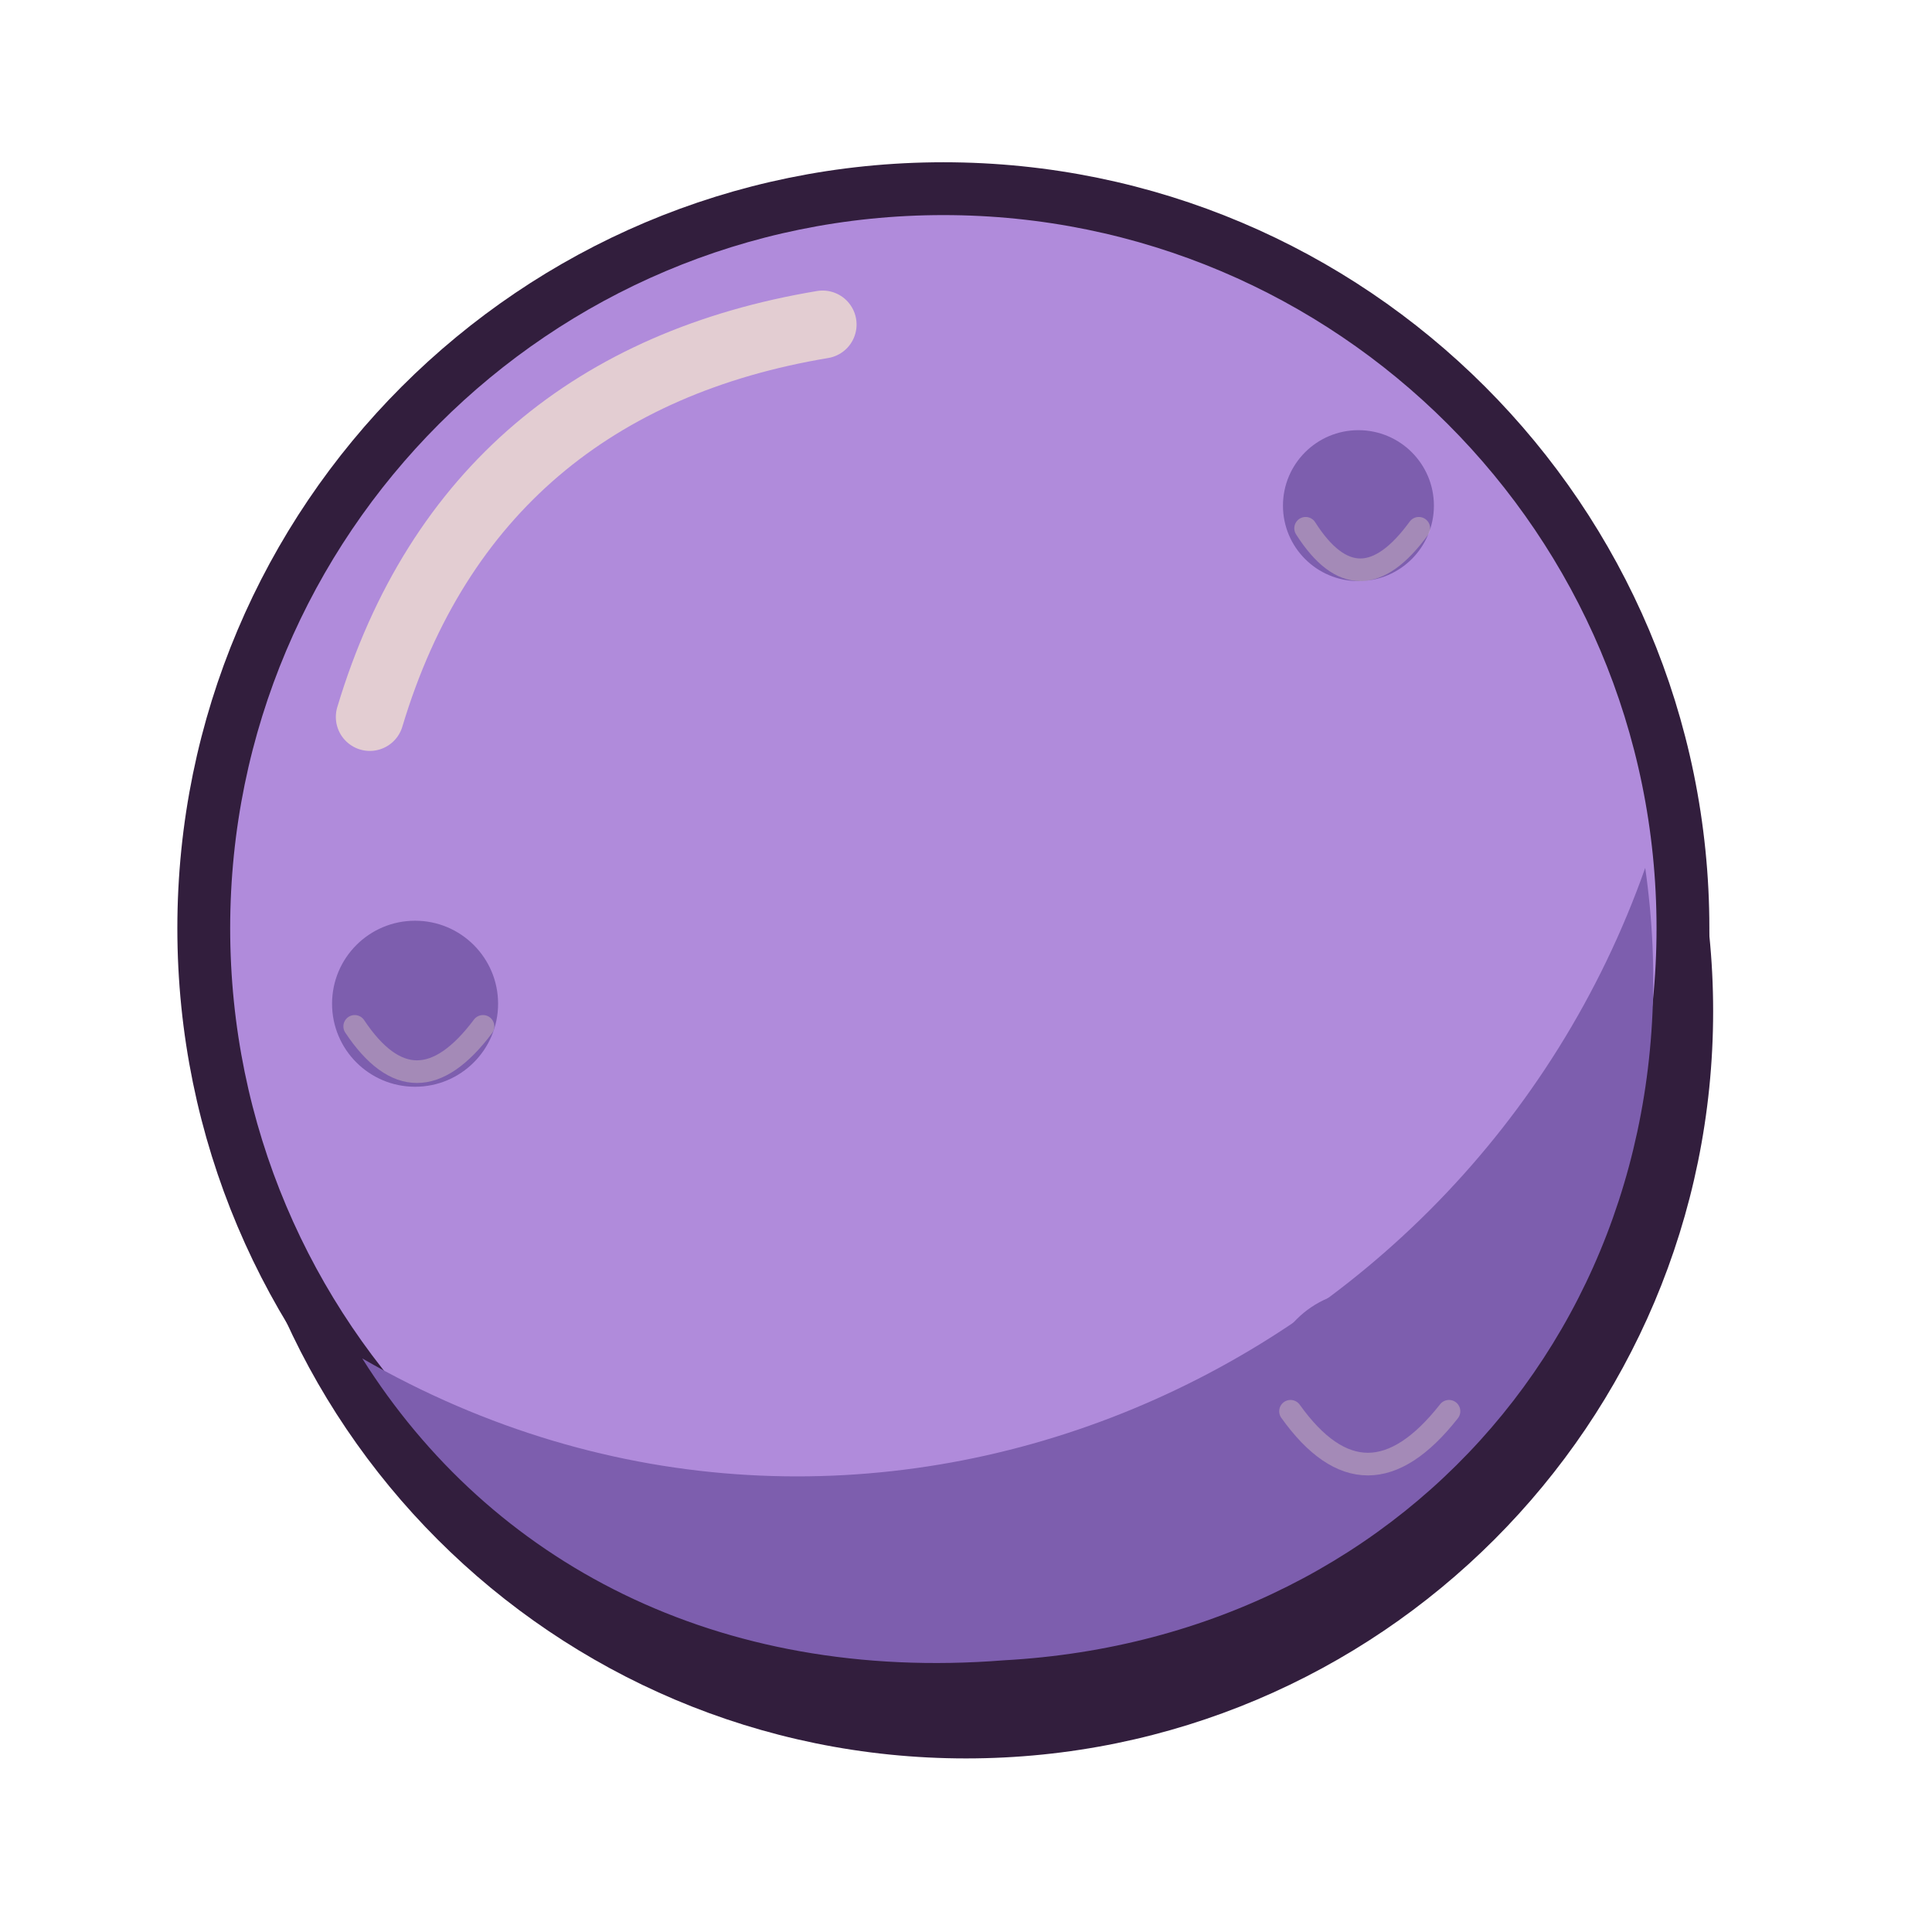
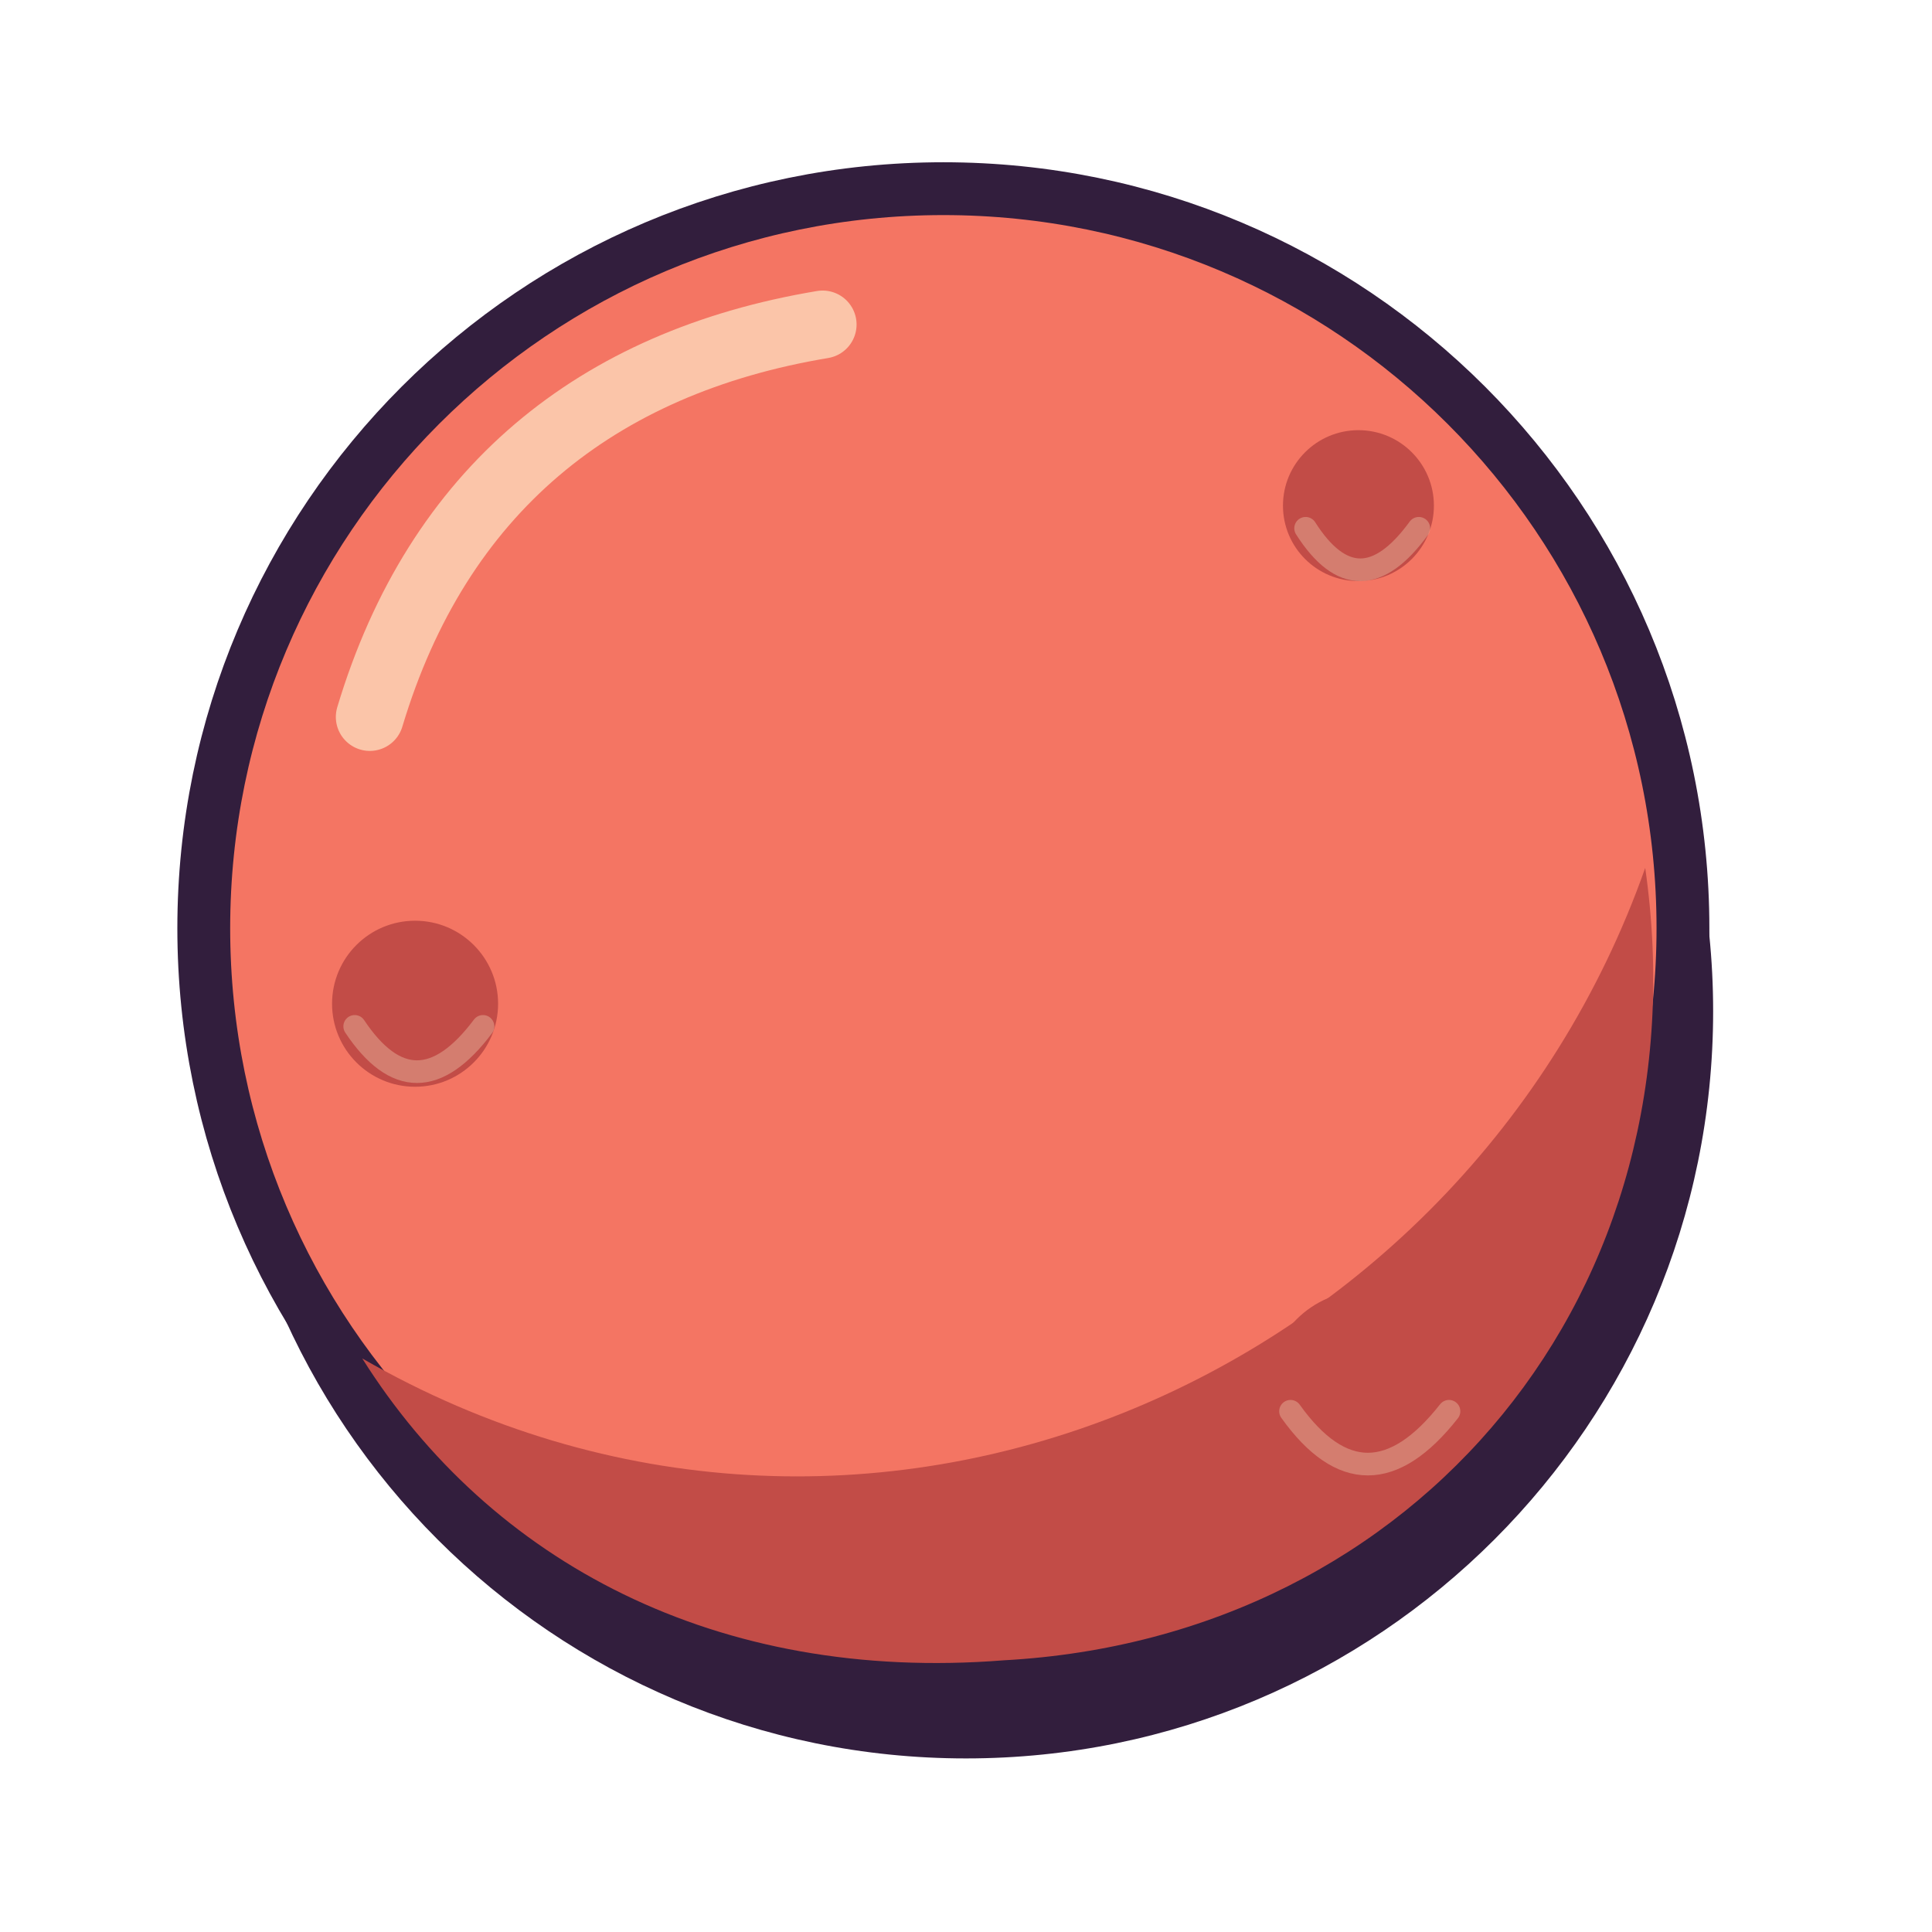
<svg xmlns="http://www.w3.org/2000/svg" width="256" height="256" viewBox="0 0 256 256">
  <circle cx="128" cy="134" r="99" fill="#321e3d" />
-   <circle cx="125" cy="123" r="98" fill="#B08BDB" stroke="#321e3d" stroke-width="7" />
-   <path d="M48 180C114 218 194 183 218 115C226 171 188 217 133 220C95 223 65 207 48 180Z" fill="#7D5EAE" />
+   <circle cx="125" cy="123" r="98" fill="#F47563" stroke="#321e3d" stroke-width="7" />
+   <path d="M48 180C114 218 194 183 218 115C226 171 188 217 133 220C95 223 65 207 48 180Z" fill="#C24C47" />
  <path d="M49 95C58 65 79 48 109 43" fill="none" stroke="#fff0ce" stroke-width="9" stroke-linecap="round" opacity=".65" />
-   <circle cx="55" cy="133" r="11" fill="#7D5EAE" />
+   <circle cx="55" cy="133" r="11" fill="#C24C47" />
  <path d="M47 136Q55 148 64 136" fill="none" stroke="#fff0ce" stroke-width="3" opacity=".3" stroke-linecap="round" />
-   <circle cx="180" cy="67" r="10" fill="#7D5EAE" />
+   <circle cx="180" cy="67" r="10" fill="#C24C47" />
  <path d="M173 70Q180 81 188 70" fill="none" stroke="#fff0ce" stroke-width="3" opacity=".3" stroke-linecap="round" />
-   <circle cx="181" cy="184" r="13" fill="#7D5EAE" />
+   <circle cx="181" cy="184" r="13" fill="#C24C47" />
  <path d="M171 187Q181 201 192 187" fill="none" stroke="#fff0ce" stroke-width="3" opacity=".3" stroke-linecap="round" />
</svg>
